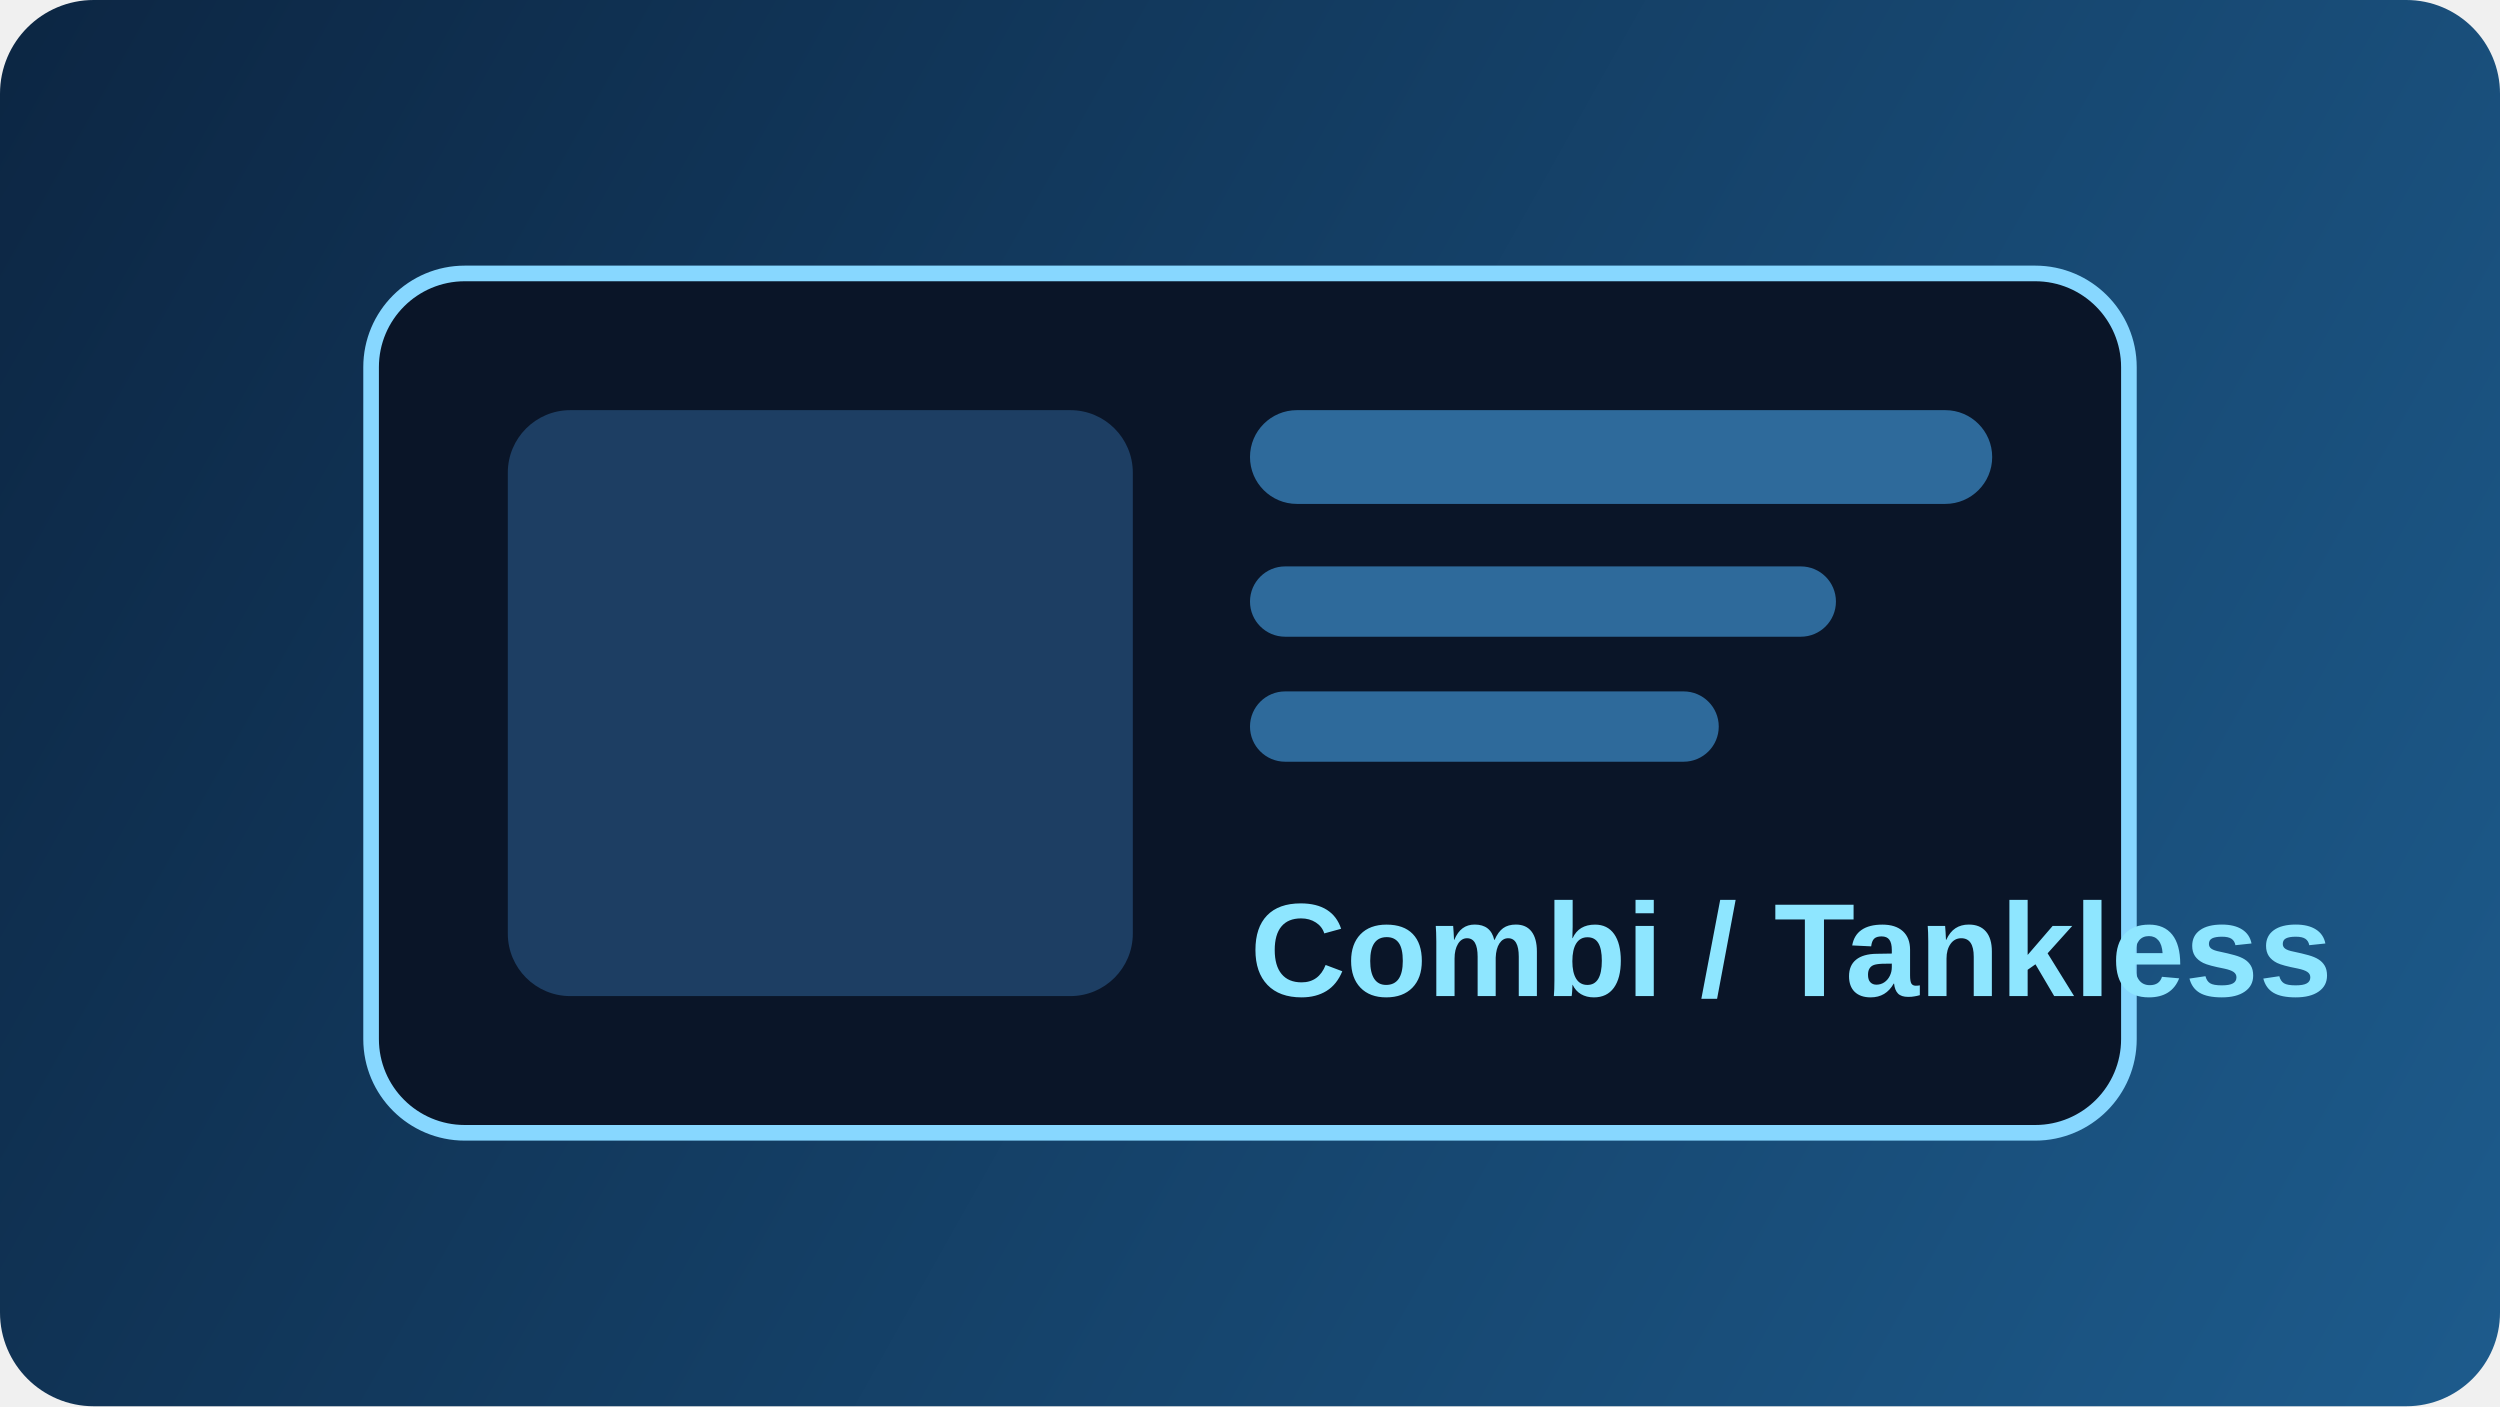
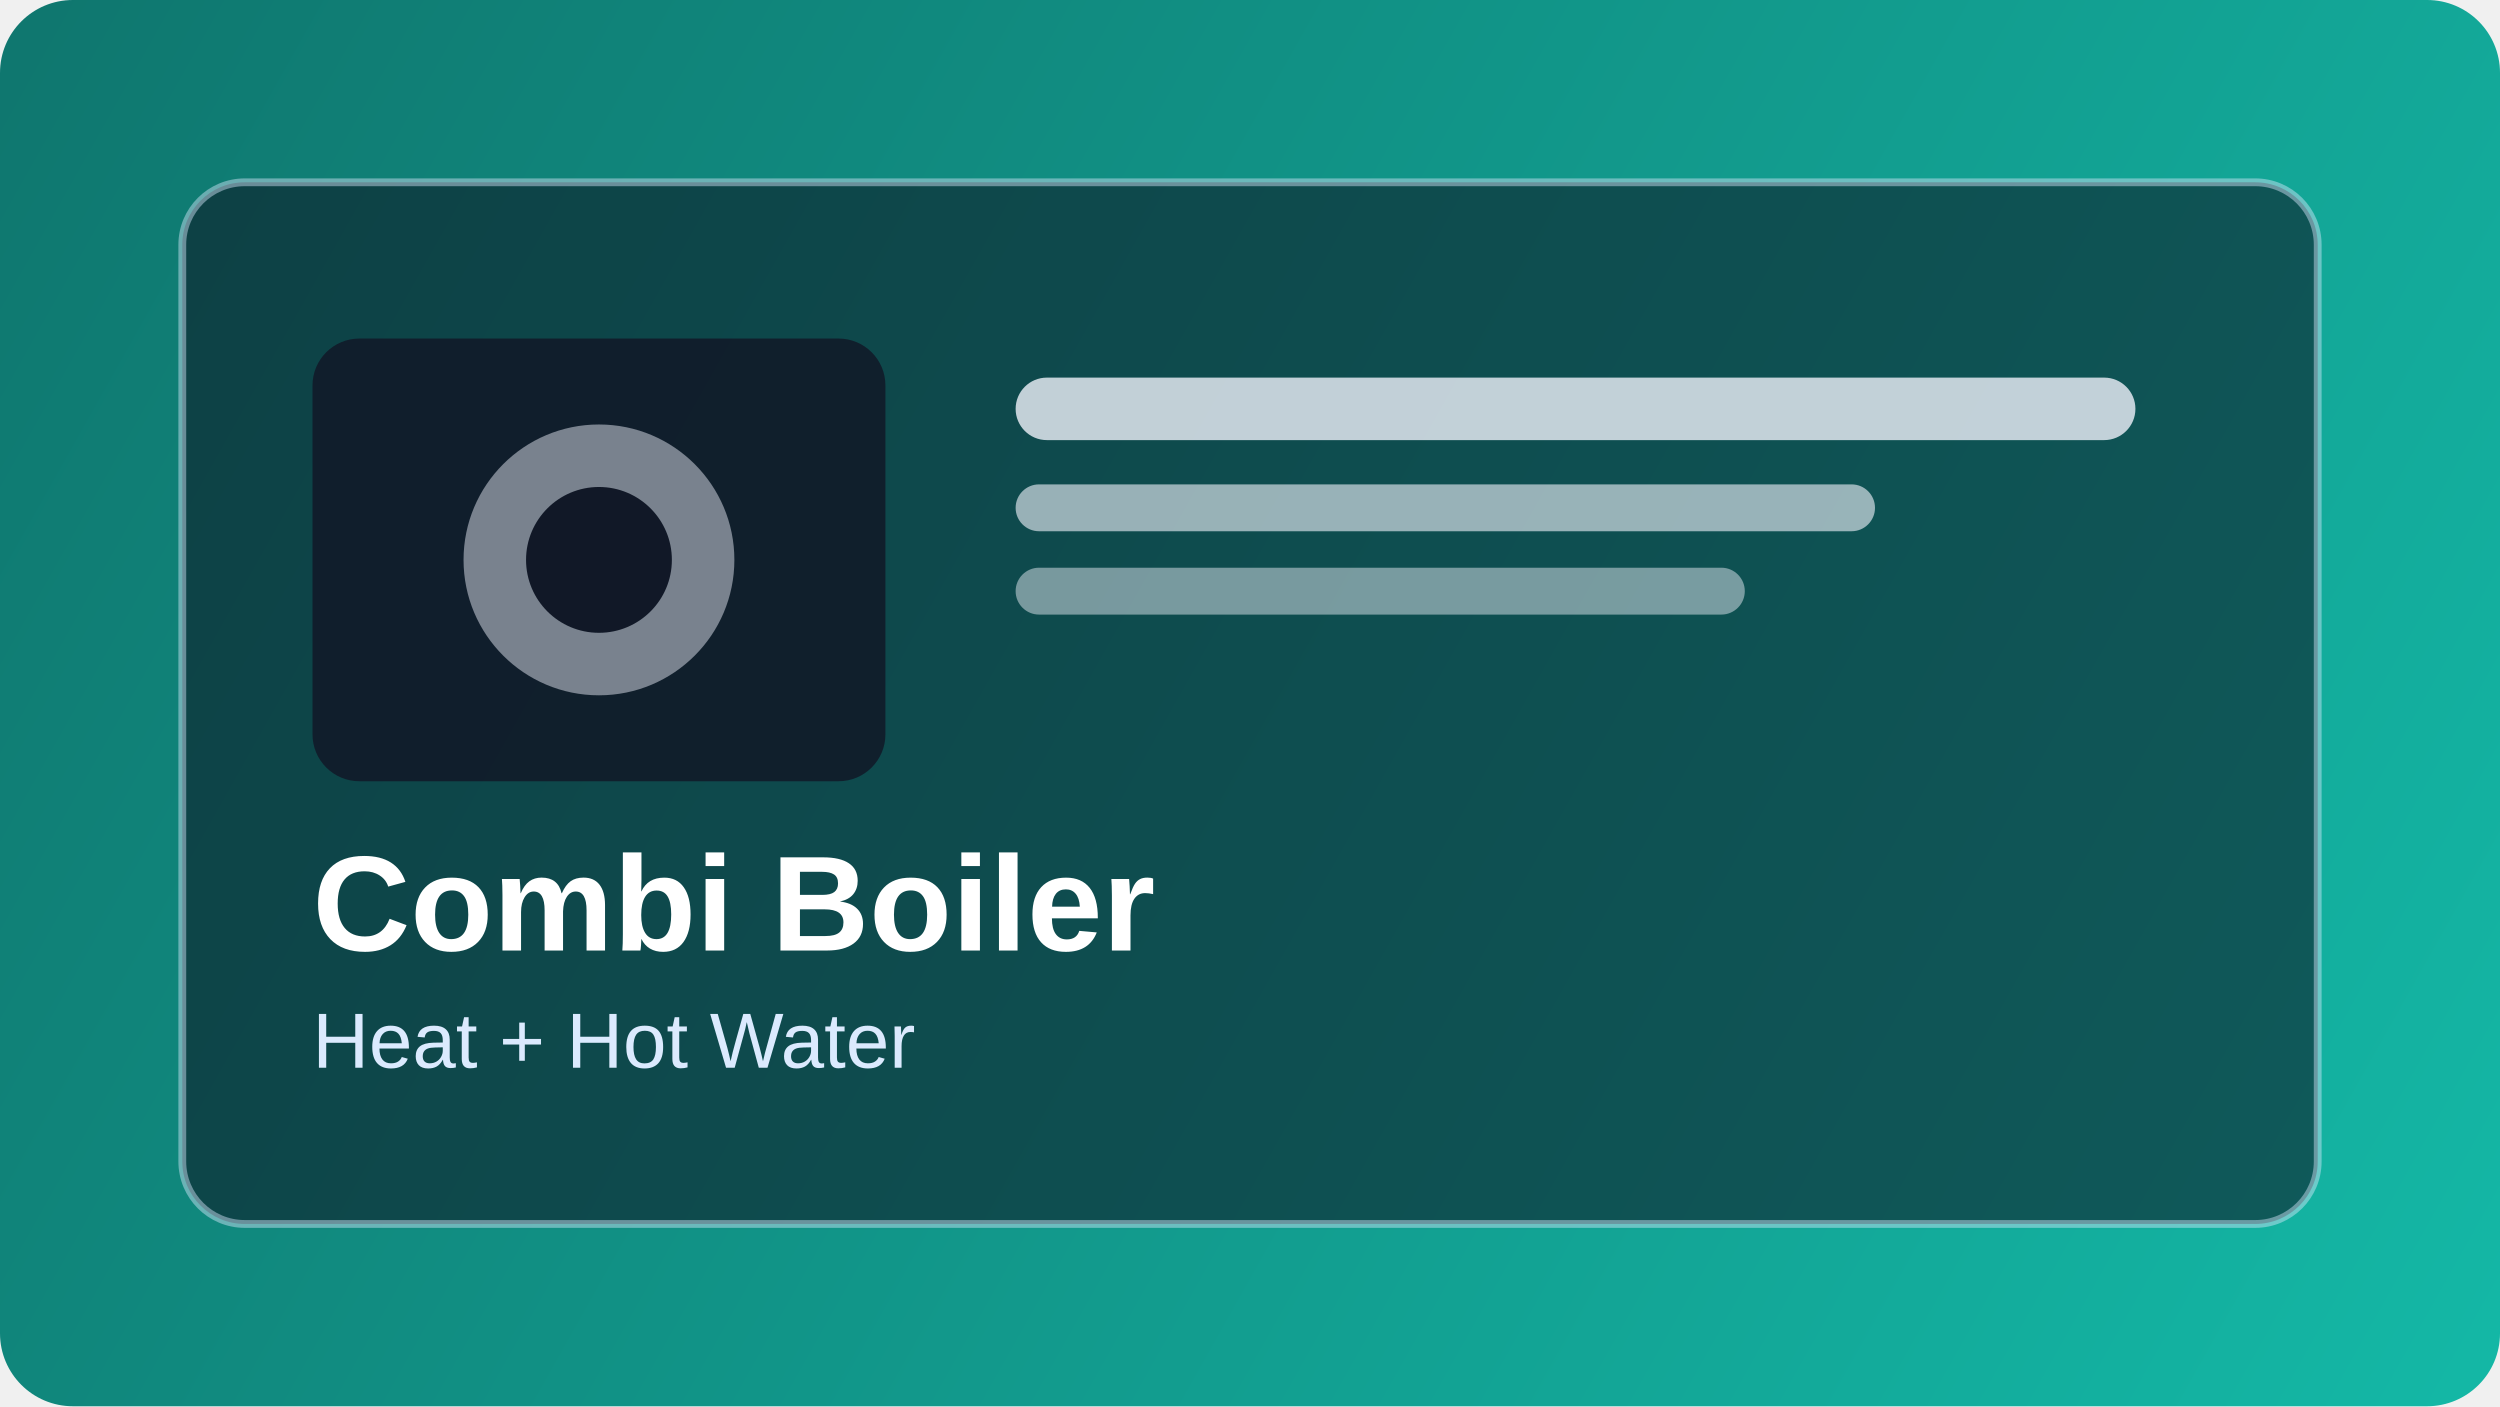
- <svg xmlns="http://www.w3.org/2000/svg" width="640" height="360" viewBox="0 0 640 360" fill="none">
+ <svg xmlns="http://www.w3.org/2000/svg" width="960" height="540" viewBox="0 0 960 540" fill="none">
  <defs>
-     <linearGradient id="g" x1="0" y1="0" x2="640" y2="360" gradientUnits="userSpaceOnUse">
-       <stop stop-color="#0C2643" />
-       <stop offset="1" stop-color="#1D5B8C" />
+     <linearGradient id="bg" x1="0" y1="0" x2="960" y2="540" gradientUnits="userSpaceOnUse">
+       <stop stop-color="#0f766e" />
+       <stop offset="1" stop-color="#14b8a6" />
    </linearGradient>
  </defs>
-   <rect width="640" height="360" rx="24" fill="url(#g)" />
-   <rect x="95" y="70" width="450" height="220" rx="24" fill="#0A1528" stroke="#87D7FF" stroke-width="4" />
-   <rect x="130" y="105" width="160" height="150" rx="16" fill="#1D3E63" />
-   <rect x="320" y="105" width="190" height="24" rx="12" fill="#2E6A9B" />
-   <rect x="320" y="145" width="150" height="18" rx="9" fill="#2E6A9B" />
-   <rect x="320" y="177" width="120" height="18" rx="9" fill="#2E6A9B" />
-   <text x="320" y="255" fill="#8EE6FF" font-size="34" font-family="Segoe UI,Arial,sans-serif" font-weight="700">Combi / Tankless</text>
+   <rect width="960" height="540" rx="28" fill="url(#bg)" />
+   <rect x="70" y="70" width="820" height="400" rx="24" fill="#0b1220" fill-opacity="0.55" stroke="#dbeafe" stroke-opacity="0.45" stroke-width="3" />
+   <rect x="120" y="130" width="220" height="170" rx="18" fill="#111827" fill-opacity="0.85" />
+   <circle cx="230" cy="215" r="52" fill="#9ca3af" fill-opacity="0.75" />
+   <circle cx="230" cy="215" r="28" fill="#111827" />
+   <rect x="390" y="145" width="430" height="24" rx="12" fill="#e2e8f0" fill-opacity="0.85" />
+   <rect x="390" y="186" width="330" height="18" rx="9" fill="#e2e8f0" fill-opacity="0.65" />
+   <rect x="390" y="218" width="280" height="18" rx="9" fill="#e2e8f0" fill-opacity="0.5" />
+   <text x="120" y="365" fill="#ffffff" font-size="52" font-family="Segoe UI, Arial, sans-serif" font-weight="700">Combi Boiler</text>
+   <text x="120" y="410" fill="#dbeafe" font-size="30" font-family="Segoe UI, Arial, sans-serif" font-weight="500">Heat + Hot Water</text>
</svg>
